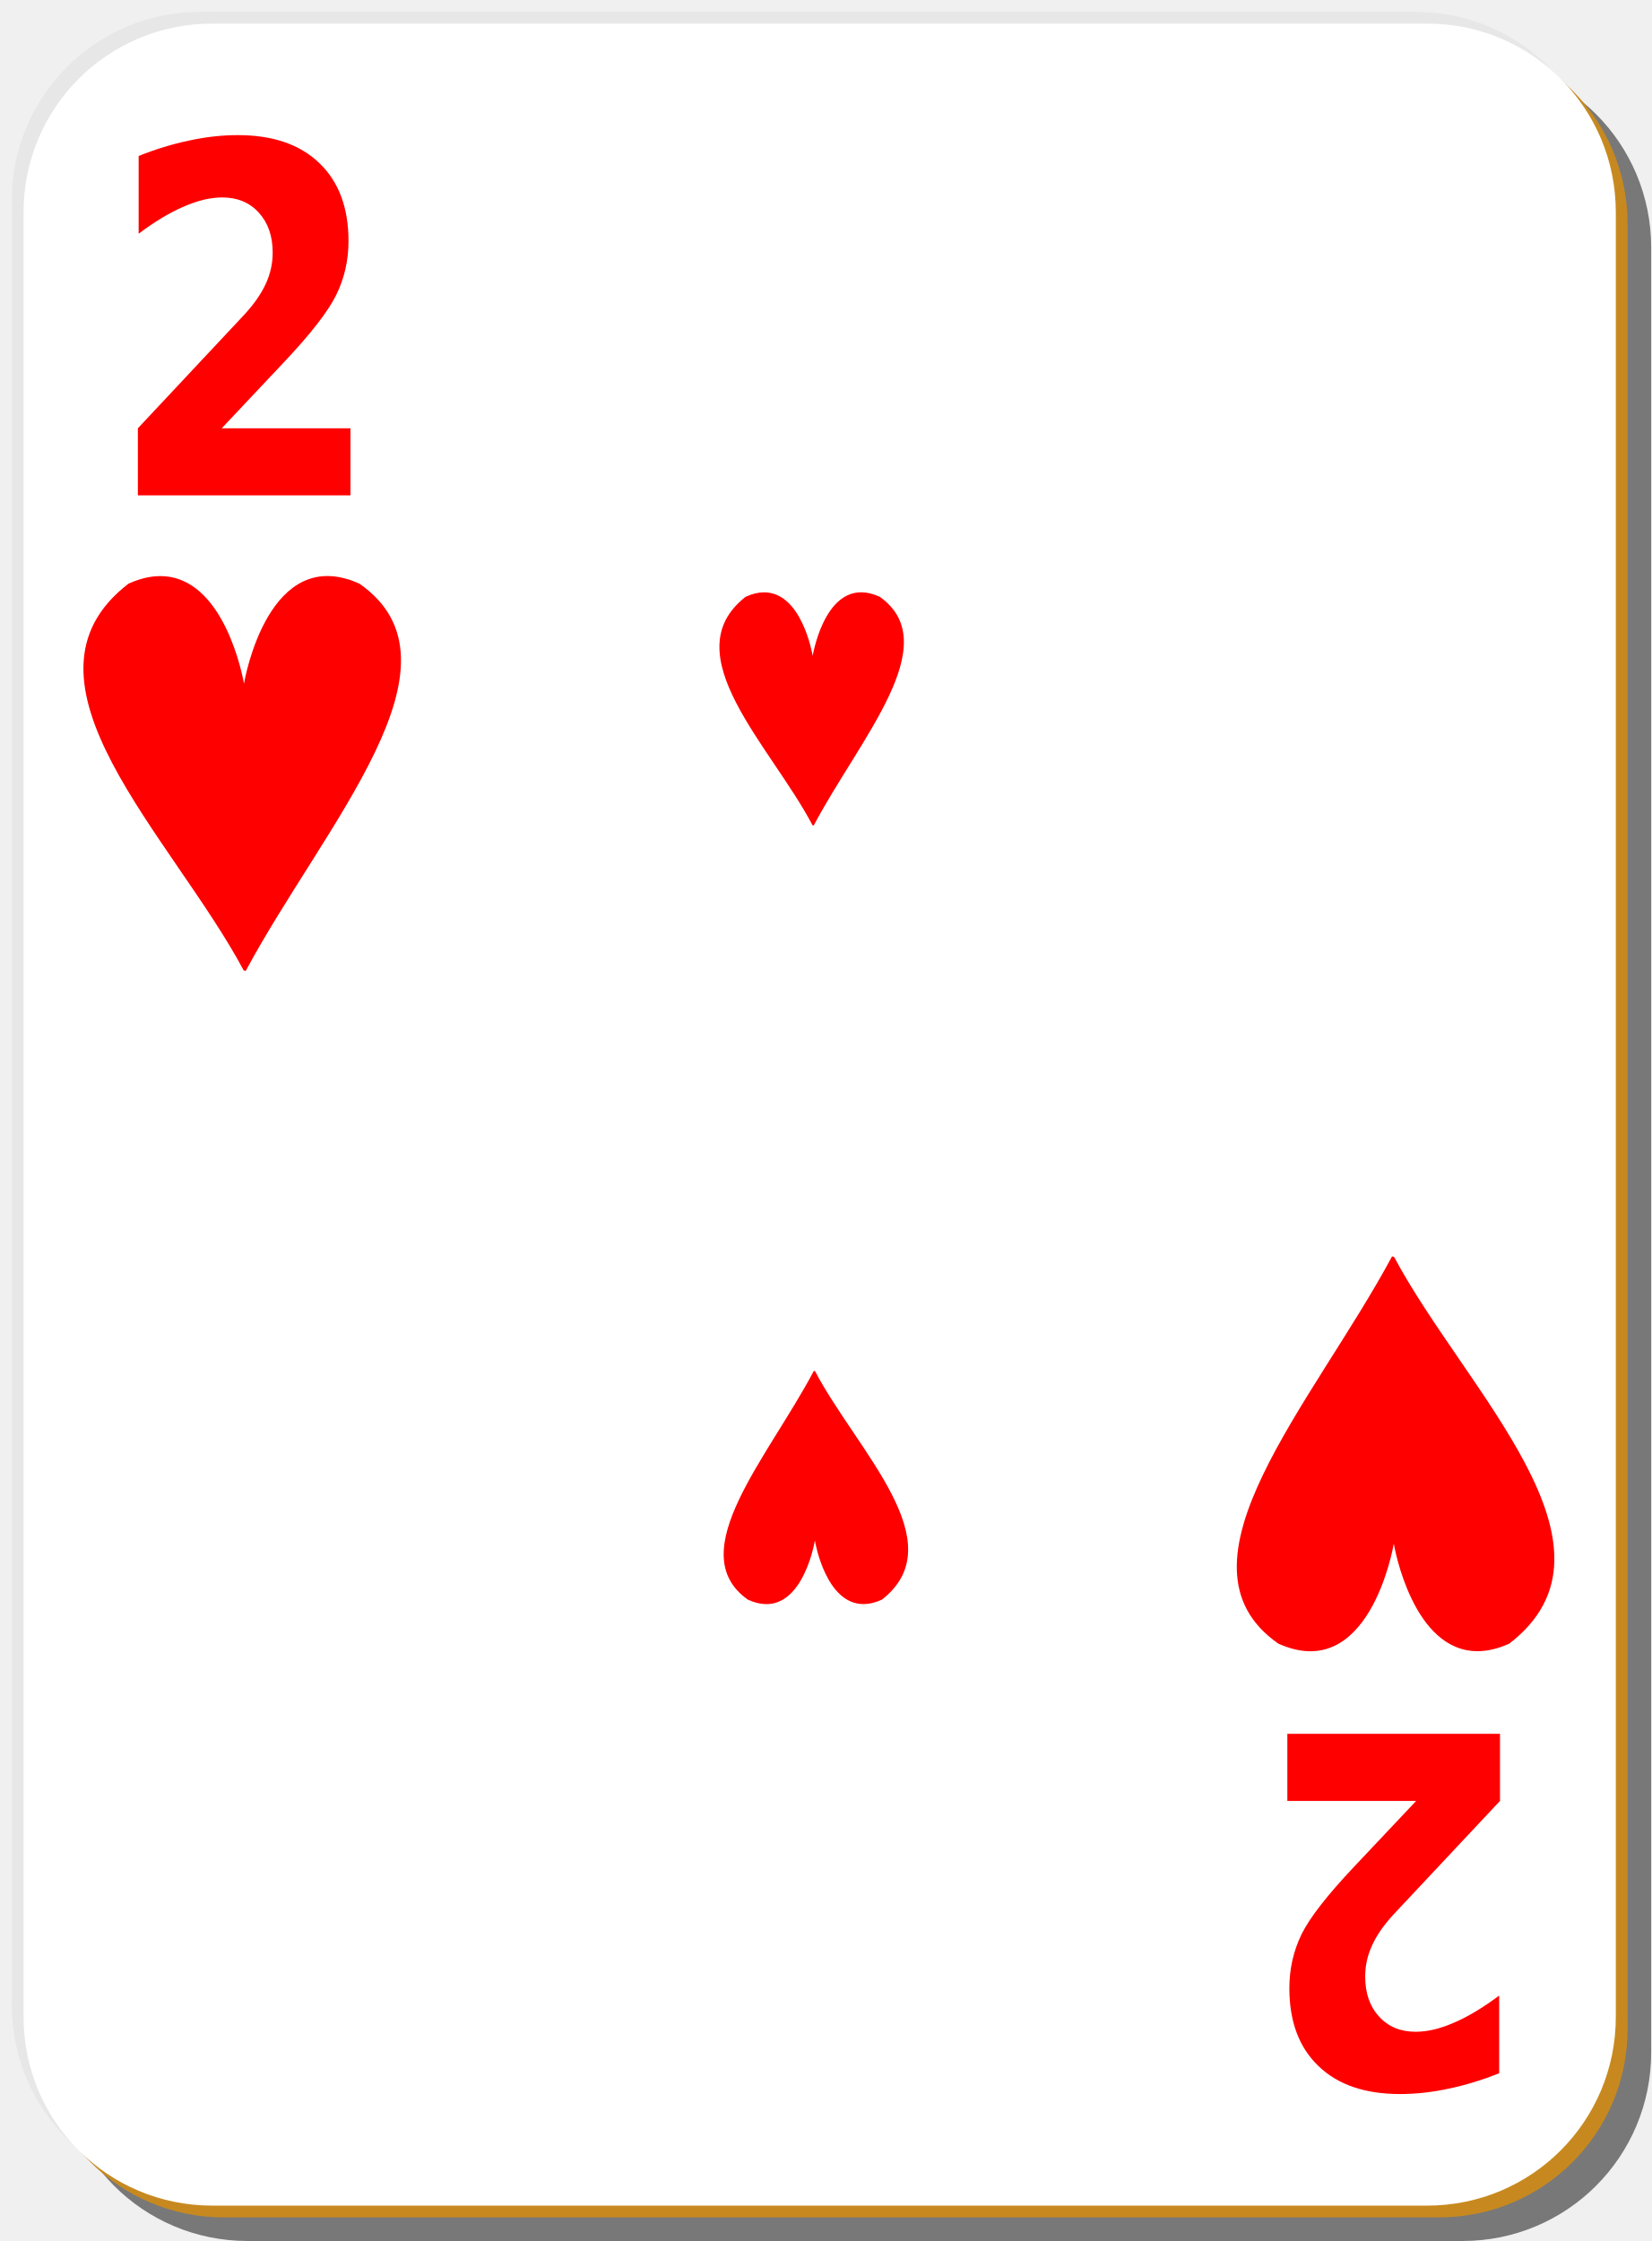
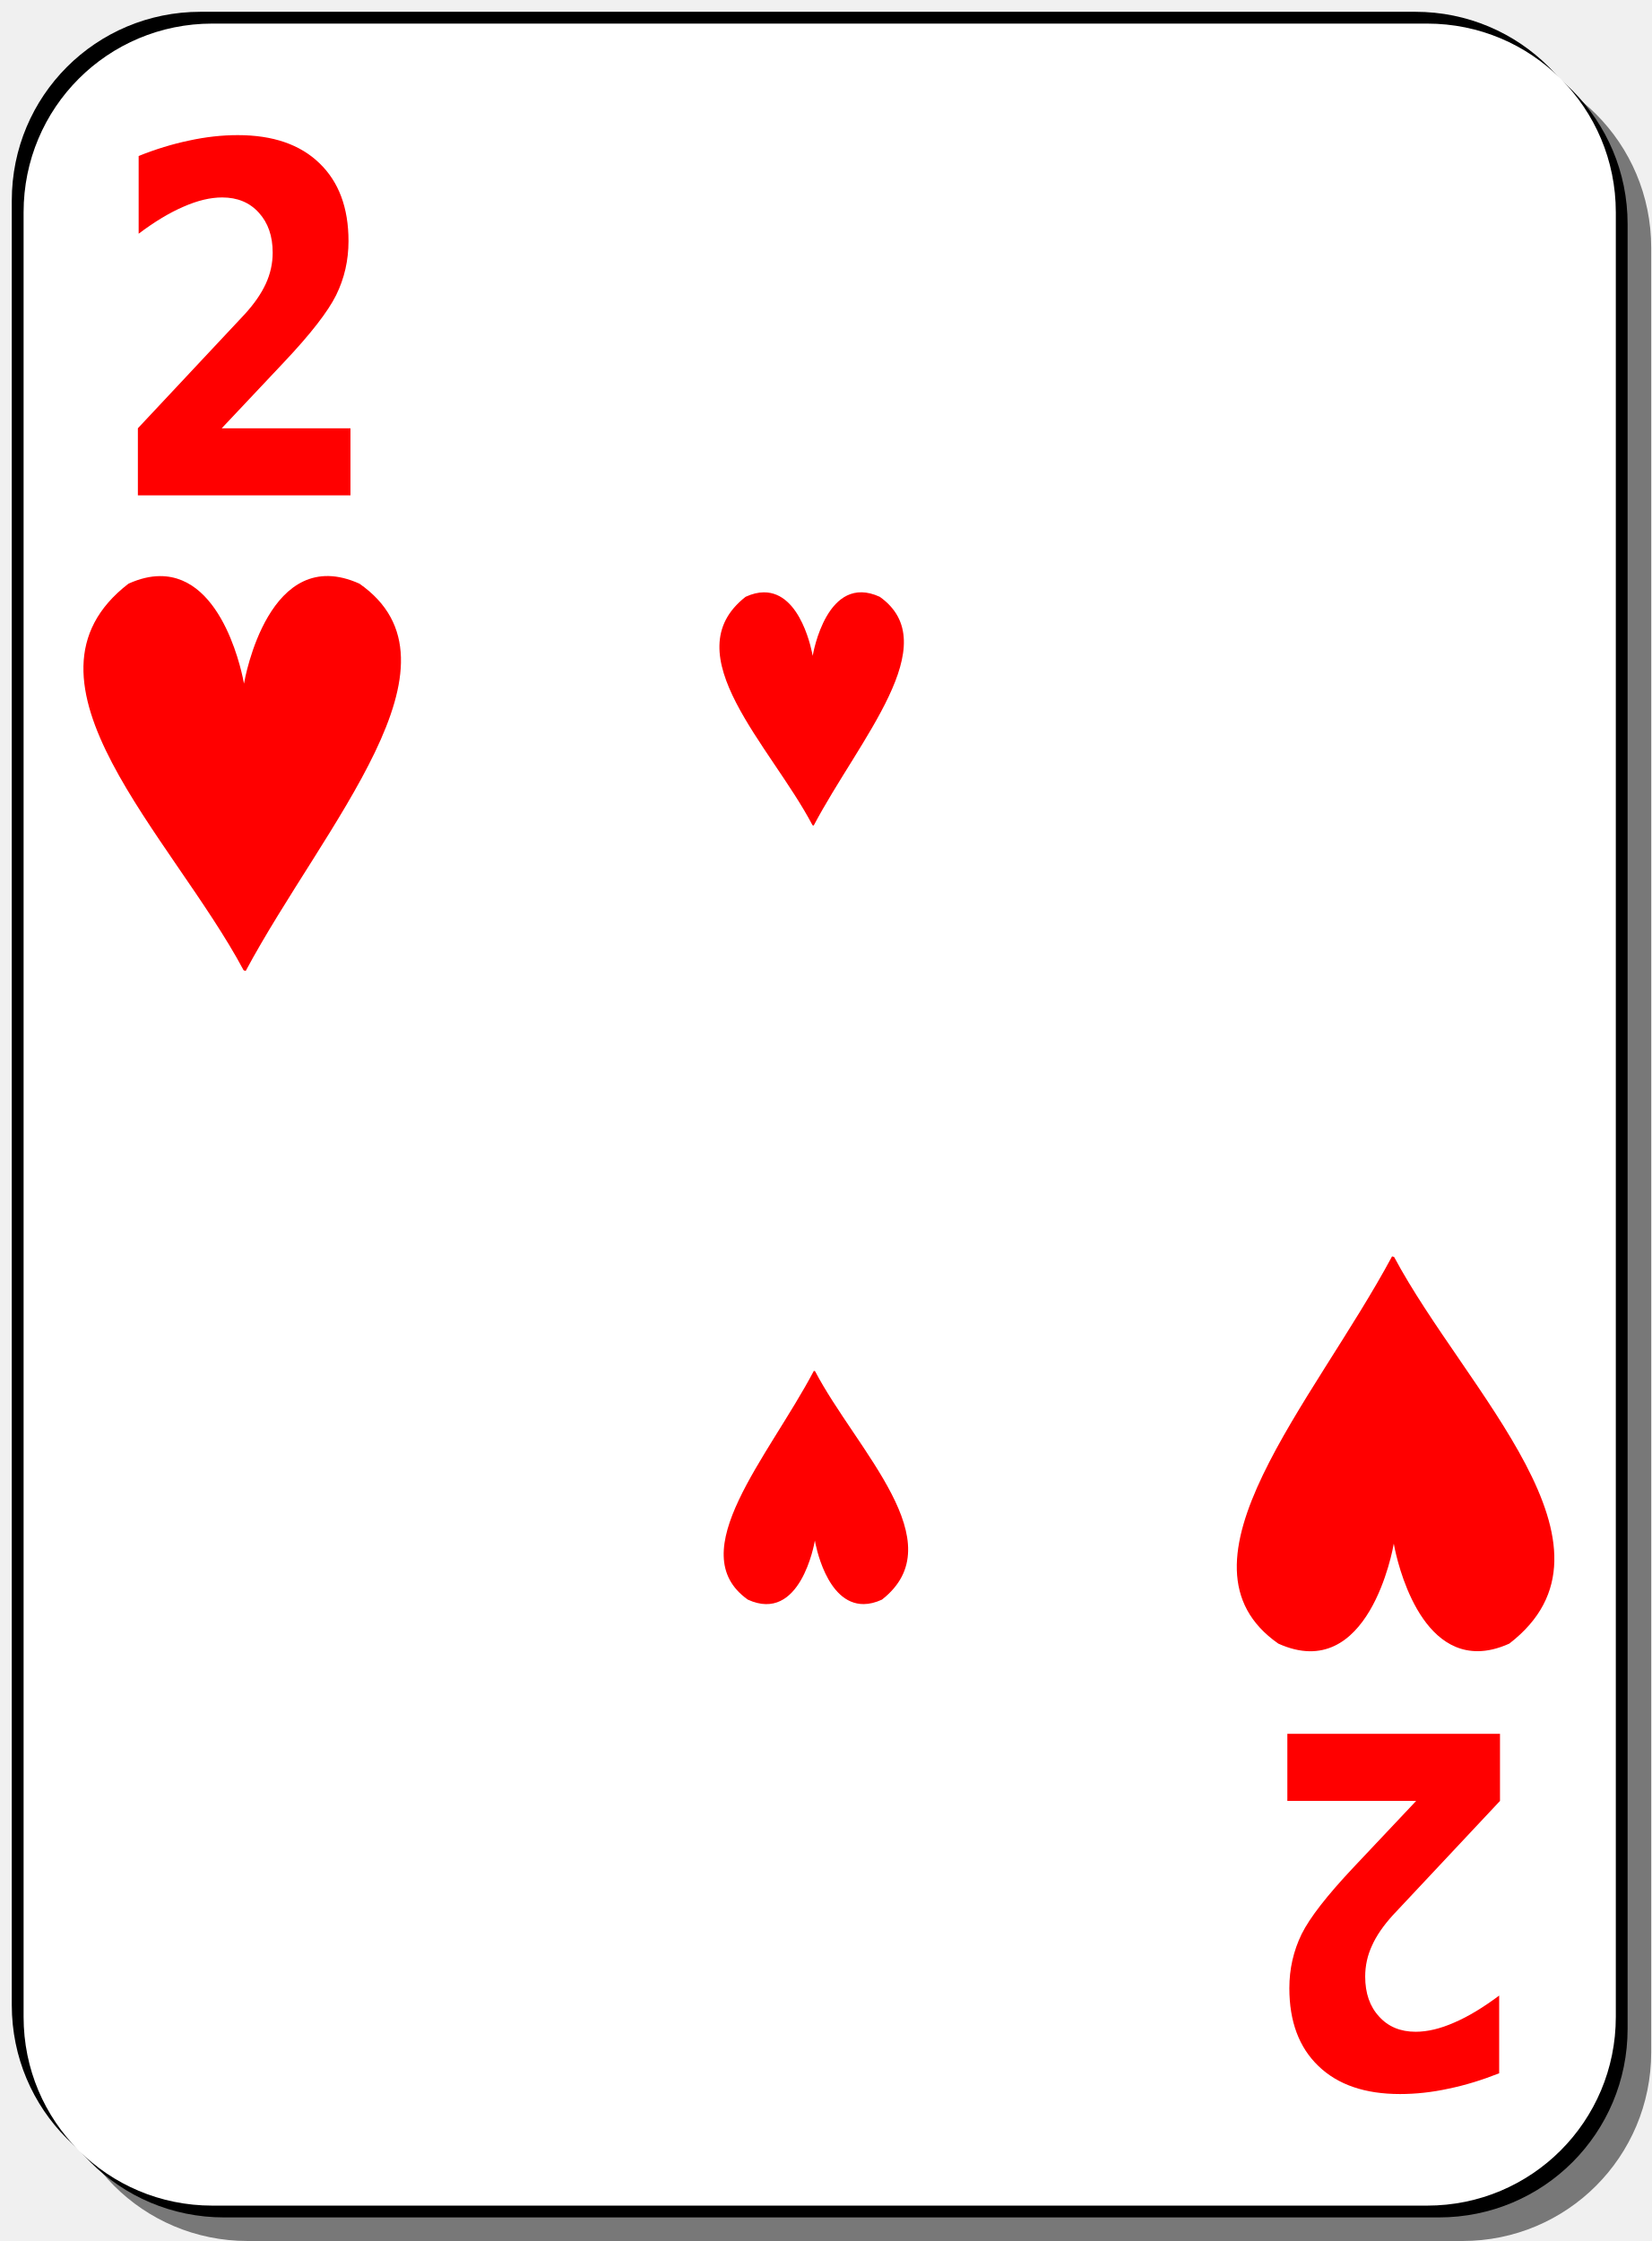
<svg xmlns="http://www.w3.org/2000/svg" id="svg2" viewBox="0 0 140 190" version="1.0" y="0" x="0">
+   <defs id="defs24" />
  <g id="layer1">
-     <g id="g5630">
-       <path id="rect2070" style="fill-opacity:.498;fill:#000000" d="m21 5h103c8.86 0 16 7.136 16 16v153c0 8.86-7.14 16-16 16h-103c-8.864 0-16-7.14-16-16v-153c0-8.864 7.136-16 16-16z" />
-       <path id="rect1300" style="fill:#e7e7e7" d="m17 1h103c8.86 0 16 7.136 16 16v153c0 8.86-7.14 16-16 16h-103c-8.864 0-16-7.14-16-16v-153c0-8.864 7.136-16 16-16z" />
-       <path id="path5624" style="fill:#c7891f" d="m19 3h103c8.86 0 16 7.136 16 16v153c0 8.86-7.14 16-16 16h-103c-8.864 0-16-7.14-16-16v-153c0-8.864 7.136-16 16-16z" />
-       <path id="rect1306" style="fill:#ffffff" d="m18 2h103c8.86 0 16 7.136 16 16v153c0 8.86-7.14 16-16 16h-103c-8.864 0-16-7.14-16-16v-153c0-8.864 7.136-16 16-16z" />
-     </g>
+     <path id="rect2070" style="fill:#000000;fill-opacity:0.498" d="m 21,5 h 103 c 8.86,0 16,7.136 16,16 v 153 c 0,8.86 -7.14,16 -16,16 H 21 C 12.136,190 5,182.86 5,174 V 21 C 5,12.136 12.136,5 21,5 Z" />
+     <path id="rect1300" style="fill:#000000" d="m 17,1 h 103 c 8.86,0 16,7.136 16,16 v 153 c 0,8.86 -7.14,16 -16,16 H 17 C 8.136,186 1,178.86 1,170 V 17 C 1,8.136 8.136,1 17,1 Z" />
+     <path id="path5624" style="fill:#000000" d="m 19,3 h 103 c 8.86,0 16,7.136 16,16 v 153 c 0,8.86 -7.14,16 -16,16 H 19 C 10.136,188 3,180.86 3,172 V 19 C 3,10.136 10.136,3 19,3 Z" />
+     <path id="rect1306" style="fill:#ffffff" d="m 18,2 h 103 c 8.86,0 16,7.136 16,16 v 153 c 0,8.86 -7.14,16 -16,16 H 18 C 9.136,187 2,179.86 2,171 V 18 C 2,9.136 9.136,2 18,2 Z" />
  </g>
  <path id="text1386" style="fill:#ff0000" d="m18.8 36.311h10.915v5.687h-18.025v-5.687l9.054-9.665c0.809-0.884 1.407-1.748 1.794-2.592 0.388-0.844 0.582-1.721 0.582-2.632 0-1.407-0.393-2.538-1.18-3.396-0.775-0.857-1.811-1.286-3.106-1.286-0.997 0-2.088 0.261-3.273 0.784-1.185 0.509-2.453 1.272-3.805 2.291v-6.591c1.44-0.576 2.863-1.012 4.27-1.306 1.407-0.308 2.785-0.462 4.137-0.462 2.968 0 5.272 0.79 6.911 2.371 1.65 1.58 2.475 3.784 2.475 6.61 0 1.635-0.349 3.162-1.047 4.582-0.697 1.406-2.165 3.295-4.402 5.666l-5.3 5.626" />
  <g id="g1390" style="fill:#ff0000" transform="matrix(.28639 0 0 .38877 -29.608 -9.4724)">
    <path id="path1392" style="fill-rule:evenodd" d="m147.21 156.42c-2.54 0.01-5.33 0.48-8.41 1.53-33.62 19.53 11.7 51.04 30.84 78.09l0.56 0.14c21.03-29.57 61.07-62.11 30.47-78.23-24.23-8.25-30.71 19.2-30.93 20.19-0.2-0.87-5.15-21.81-22.53-21.72z" transform="matrix(1.1054 0 0 1.0796 -12.014 -18.867)" />
  </g>
  <path id="text12521" style="fill:#ff0000" d="m120.07 152.69h-10.92v-5.69h18.03v5.69l-9.06 9.66c-0.81 0.89-1.41 1.75-1.79 2.6-0.39 0.84-0.58 1.72-0.58 2.63 0 1.4 0.39 2.54 1.18 3.39 0.77 0.86 1.81 1.29 3.1 1.29 1 0 2.09-0.26 3.27-0.78 1.19-0.51 2.46-1.28 3.81-2.29v6.59c-1.44 0.57-2.86 1.01-4.27 1.3-1.41 0.31-2.79 0.46-4.14 0.46-2.97 0-5.27-0.79-6.91-2.37-1.65-1.58-2.47-3.78-2.47-6.61 0-1.63 0.35-3.16 1.04-4.58 0.7-1.41 2.17-3.29 4.41-5.67l5.3-5.62" />
  <g id="g12525" style="fill:#ff0000" transform="matrix(-.28639 0 0 -.38877 168.47 198.31)">
    <path id="path12527" style="fill-rule:evenodd" d="m147.21 156.42c-2.54 0.01-5.33 0.48-8.41 1.53-33.62 19.53 11.7 51.04 30.84 78.09l0.56 0.14c21.03-29.57 61.07-62.11 30.47-78.23-24.23-8.25-30.71 19.2-30.93 20.19-0.2-0.87-5.15-21.81-22.53-21.72z" transform="matrix(1.1054 0 0 1.0796 -12.014 -18.867)" />
  </g>
  <g id="g1989">
    <g id="g2352" transform="translate(333.5 184.5)">
      <g id="g2020" style="fill:#ff0000" transform="matrix(.16636 0 0 .22966 -293.81 -168.73)">
        <path id="path2022" style="fill-rule:evenodd" d="m147.21 156.42c-2.54 0.01-5.33 0.48-8.41 1.53-33.62 19.53 11.7 51.04 30.84 78.09l0.56 0.14c21.03-29.57 61.07-62.11 30.47-78.23-24.23-8.25-30.71 19.2-30.93 20.19-0.2-0.87-5.15-21.81-22.53-21.72z" transform="matrix(1.1054 0 0 1.0796 -12.014 -18.867)" />
      </g>
    </g>
  </g>
  <g id="g1861" style="fill:#ff0000" transform="matrix(-.16636 0 0 -.22966 98.306 170.45)">
    <path id="path1863" style="fill-rule:evenodd" d="m147.21 156.42c-2.54 0.01-5.33 0.48-8.41 1.53-33.62 19.53 11.7 51.04 30.84 78.09l0.56 0.14c21.03-29.57 61.07-62.11 30.47-78.23-24.23-8.25-30.71 19.2-30.93 20.19-0.2-0.87-5.15-21.81-22.53-21.72z" transform="matrix(1.1054 0 0 1.0796 -12.014 -18.867)" />
  </g>
</svg>
